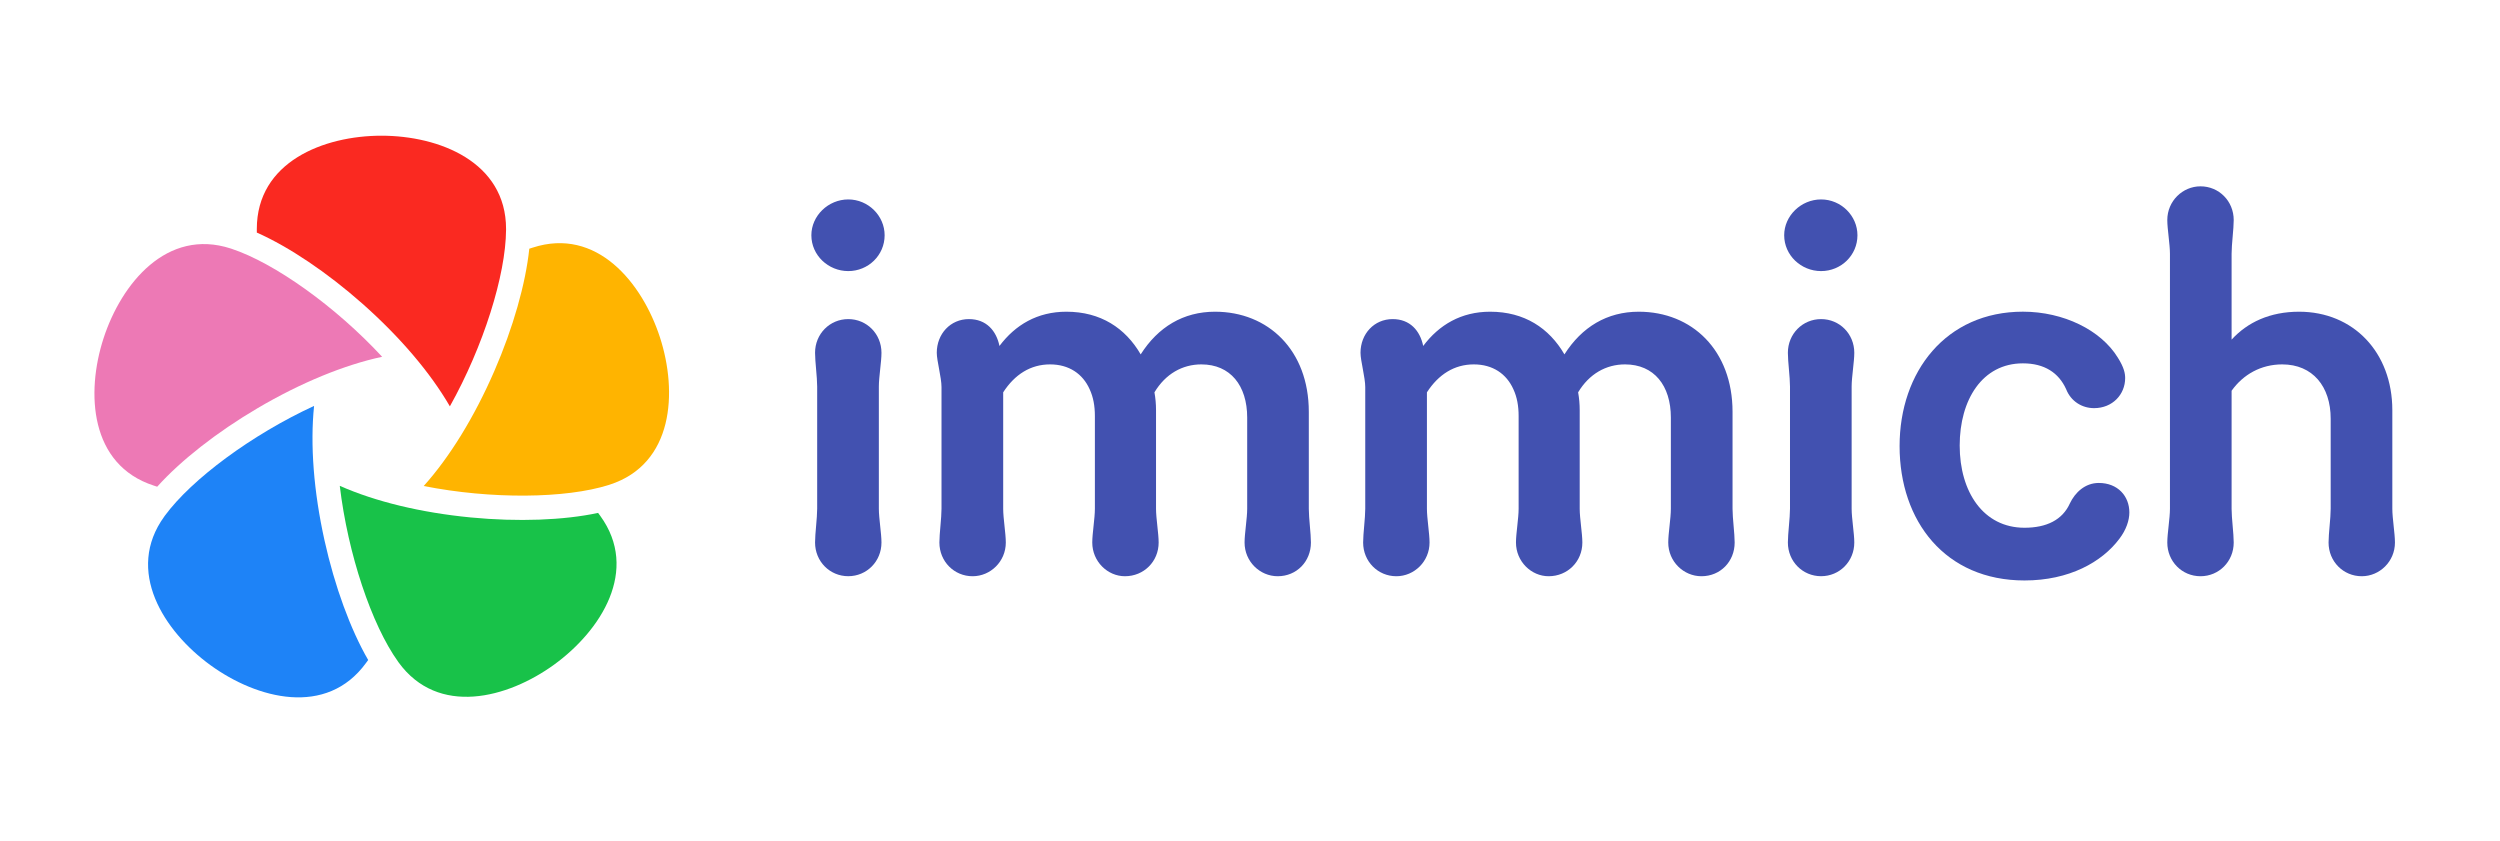
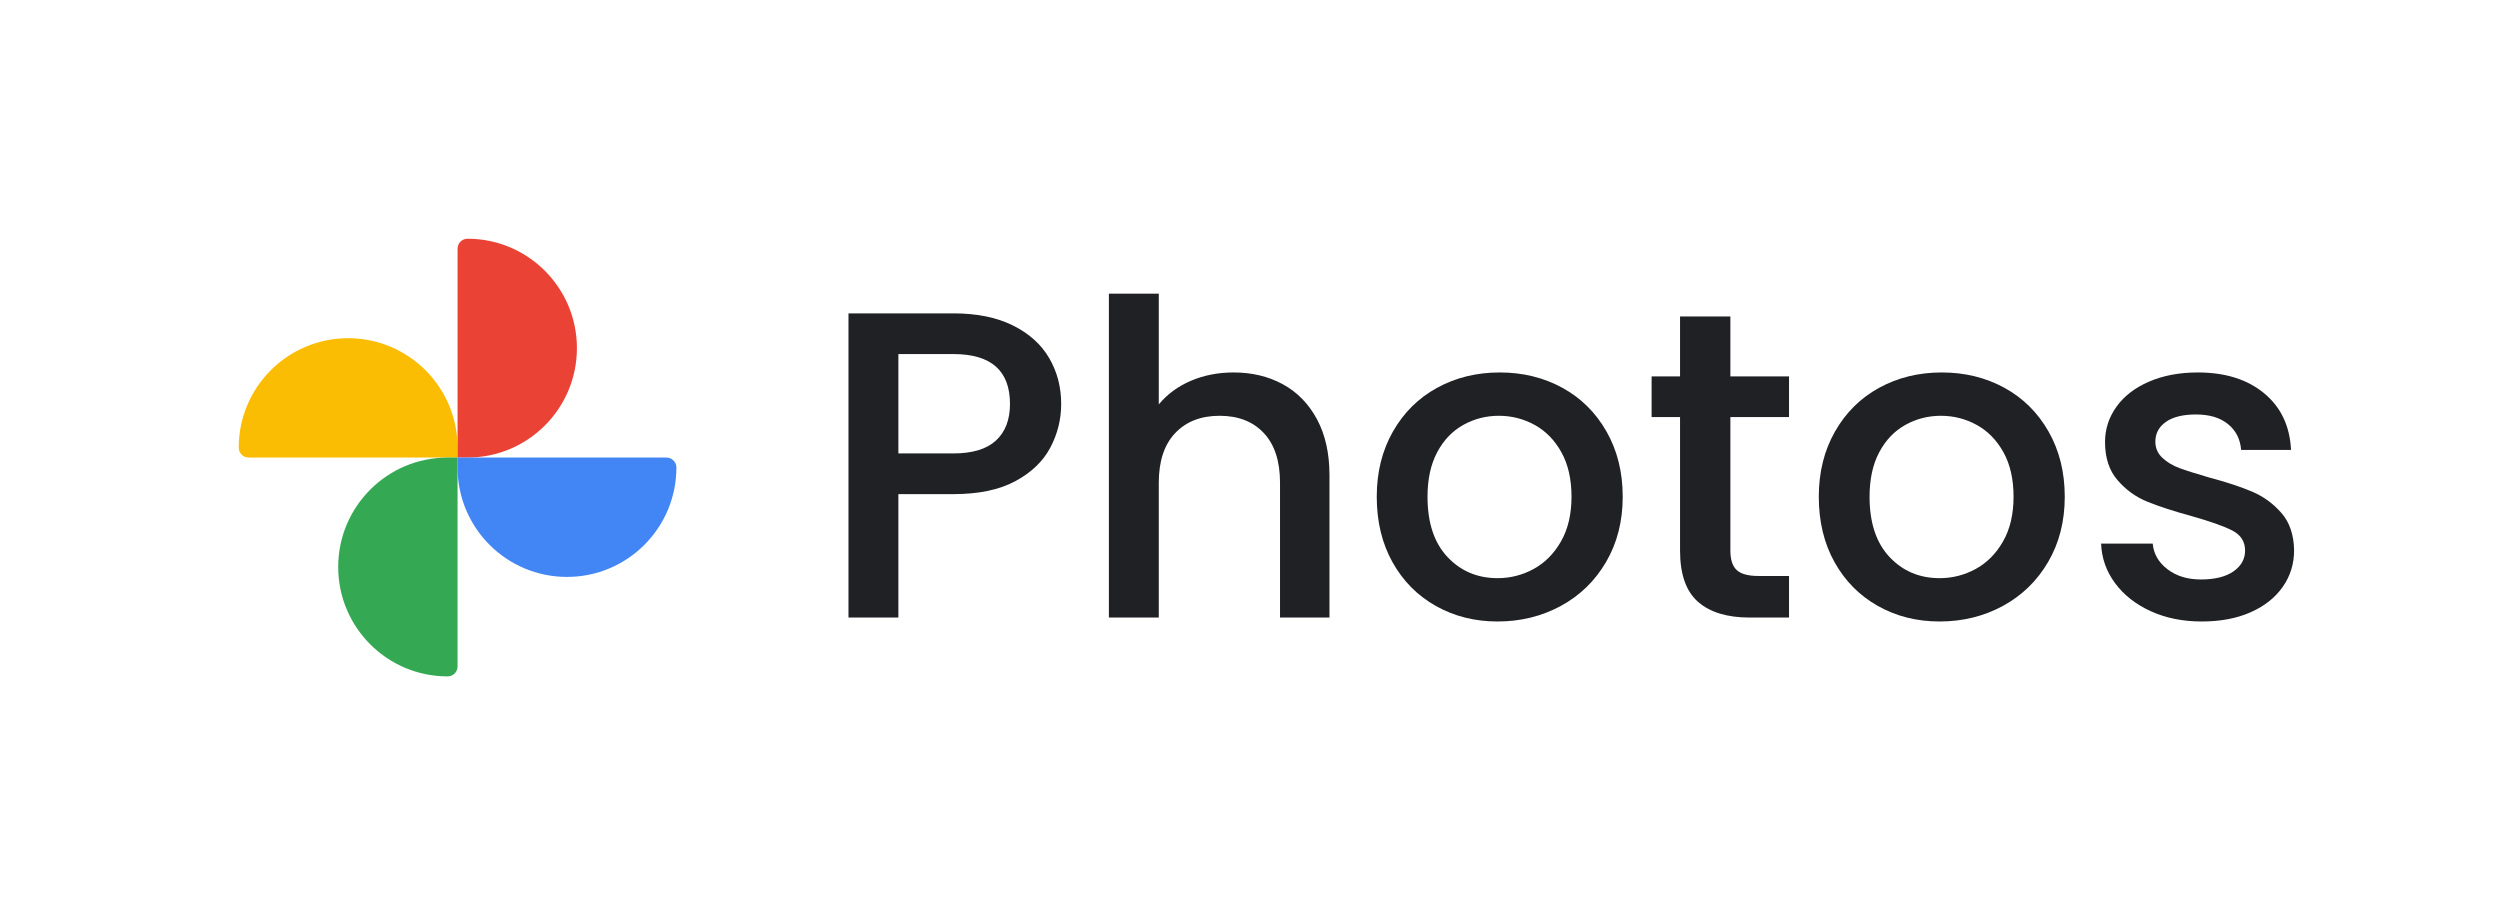
- <svg xmlns="http://www.w3.org/2000/svg" version="1.1" id="Router_Medium_x5F_White" x="0px" y="0px" viewBox="0 0 792 266.25" style="enable-background:new 0 0 792 266.25;" xml:space="preserve">
-   <style type="text/css">
- 	.st0{fill:#4251B0;}
- 	.st1{fill:#FA2921;}
- 	.st2{fill:#ED79B5;}
- 	.st3{fill:#FFB400;}
- 	.st4{fill:#1E83F7;}
- 	.st5{fill:#18C249;}
- </style>
-   <g>
-     <path class="st0" d="M268.73,63.18c6.34,0,11.52,5.18,11.52,11.35c0,6.34-5.18,11.35-11.52,11.35s-11.69-5.01-11.69-11.35   C257.04,68.36,262.39,63.18,268.73,63.18z M258.88,122.45c0-3.01-0.67-7.85-0.67-10.68c0-6.01,4.67-10.68,10.52-10.68   c5.84,0,10.52,4.67,10.52,10.68c0,2.84-0.83,7.68-0.83,10.68v38.73c0,3.01,0.83,7.85,0.83,10.68c0,6.01-4.67,10.68-10.52,10.68   c-5.84,0-10.52-4.67-10.52-10.68c0-2.84,0.67-7.68,0.67-10.68V122.45z" />
-     <path class="st0" d="M394.28,171.87c0-2.84,0.83-7.68,0.83-10.68V132.3c0-10.18-5.34-16.86-14.52-16.86c-6.01,0-11.35,3-14.86,8.85   c0.33,1.84,0.5,3.67,0.5,5.68v31.22c0,3.01,0.83,7.85,0.83,10.68c0,6.01-4.67,10.68-10.68,10.68c-5.51,0-10.35-4.67-10.35-10.68   c0-2.84,0.83-7.68,0.83-10.68V131.8c0-3.17-0.5-6.01-1.67-8.51c-2.17-4.84-6.51-7.85-12.52-7.85c-6.18,0-11.19,3.17-14.86,8.85   v36.9c0,3.01,0.83,7.85,0.83,10.68c0,6.01-4.84,10.68-10.52,10.68c-5.84,0-10.52-4.67-10.52-10.68c0-2.84,0.67-7.68,0.67-10.68   v-38.57c0-3.01-1.5-8.35-1.5-10.85c0-6.01,4.34-10.68,10.18-10.68c5.51,0,8.68,3.67,9.68,8.51c5.01-6.68,12.02-10.85,21.2-10.85   c10.85,0,18.7,5.18,23.54,13.52c5.51-8.68,13.52-13.52,23.54-13.52c16.86,0,29.72,12.19,29.72,31.72v30.72   c0,3.01,0.67,7.85,0.67,10.68c0,6.01-4.51,10.68-10.52,10.68C399.12,182.55,394.28,177.88,394.28,171.87z" />
-     <path class="st0" d="M528.5,171.87c0-2.84,0.83-7.68,0.83-10.68V132.3c0-10.18-5.34-16.86-14.52-16.86c-6.01,0-11.35,3-14.86,8.85   c0.33,1.84,0.5,3.67,0.5,5.68v31.22c0,3.01,0.84,7.85,0.84,10.68c0,6.01-4.67,10.68-10.68,10.68c-5.51,0-10.35-4.67-10.35-10.68   c0-2.84,0.84-7.68,0.84-10.68V131.8c0-3.17-0.5-6.01-1.67-8.51c-2.17-4.84-6.51-7.85-12.52-7.85c-6.18,0-11.19,3.17-14.86,8.85   v36.9c0,3.01,0.83,7.85,0.83,10.68c0,6.01-4.84,10.68-10.52,10.68c-5.84,0-10.52-4.67-10.52-10.68c0-2.84,0.67-7.68,0.67-10.68   v-38.57c0-3.01-1.5-8.35-1.5-10.85c0-6.01,4.34-10.68,10.18-10.68c5.51,0,8.68,3.67,9.68,8.51c5.01-6.68,12.02-10.85,21.2-10.85   c10.85,0,18.7,5.18,23.54,13.52c5.51-8.68,13.52-13.52,23.54-13.52c16.86,0,29.72,12.19,29.72,31.72v30.72   c0,3.01,0.67,7.85,0.67,10.68c0,6.01-4.51,10.68-10.52,10.68C533.35,182.55,528.5,177.88,528.5,171.87z" />
-     <path class="st0" d="M576.92,63.18c6.34,0,11.52,5.18,11.52,11.35c0,6.34-5.18,11.35-11.52,11.35s-11.69-5.01-11.69-11.35   C565.23,68.36,570.57,63.18,576.92,63.18z M567.07,122.45c0-3.01-0.67-7.85-0.67-10.68c0-6.01,4.67-10.68,10.52-10.68   s10.52,4.67,10.52,10.68c0,2.84-0.84,7.68-0.84,10.68v38.73c0,3.01,0.84,7.85,0.84,10.68c0,6.01-4.67,10.68-10.52,10.68   s-10.52-4.67-10.52-10.68c0-2.84,0.67-7.68,0.67-10.68V122.45z" />
-     <path class="st0" d="M601.79,141.31c0-23.54,14.69-42.57,39.07-42.57c12.86,0,24.71,5.84,30.05,14.53c2,3.17,2.34,5.01,2.34,6.51   c0,5.18-4.01,9.52-9.85,9.52c-3.84,0-7.34-2.17-8.85-6.01c-2.34-5.18-6.85-8.18-13.69-8.18c-12.86,0-20.03,11.52-20.03,26.04   c0,14.69,7.51,26.04,20.53,26.04c7.01,0,12.02-2.5,14.36-7.68c1.67-3.51,4.84-6.51,9.18-6.51c6.01,0,9.68,4.17,9.68,9.35   c0,2.5-1,5.51-3.17,8.35c-5.51,7.35-15.86,13.19-30.05,13.19C616.32,183.89,601.79,165.19,601.79,141.31z" />
-     <path class="st0" d="M737.69,171.87c0-2.84,0.67-7.68,0.67-10.68v-28.55c0-10.18-5.68-17.2-15.36-17.2   c-6.68,0-12.35,3.17-16.03,8.35v37.4c0,3.01,0.67,7.85,0.67,10.68c0,6.01-4.67,10.68-10.52,10.68s-10.52-4.67-10.52-10.68   c0-2.84,0.84-7.68,0.84-10.68v-80.8c0-3.01-0.84-7.85-0.84-10.68c0-6.01,4.84-10.68,10.52-10.68c5.84,0,10.52,4.67,10.52,10.68   c0,2.84-0.67,7.68-0.67,10.68v27.21c5.01-5.51,12.19-8.85,21.37-8.85c17.2,0,29.55,12.86,29.55,31.22v31.22   c0,3.01,0.83,7.85,0.83,10.68c0,6.01-4.84,10.68-10.52,10.68C742.36,182.55,737.69,177.88,737.69,171.87z" />
+ <svg xmlns="http://www.w3.org/2000/svg" version="1.1" viewBox="0 0 628.33 230.00">
+   <g transform="translate(60.00, 60.00) scale(1.864407)">
+     <path fill="#FBBC04" d="M14.75 13.41c8.146 0 14.75 6.603 14.75 14.75v1.34H1.34C.6 29.5 0 28.9 0 28.16c0-8.147 6.604-14.75 14.75-14.75z" />
+     <path fill="#EA4335" d="M45.59 14.75c0 8.146-6.603 14.75-14.75 14.75H29.5V1.34C29.5.6 30.1 0 30.84 0c8.147 0 14.75 6.604 14.75 14.75z" />
+     <path fill="#4285F4" d="M44.25 45.59c-8.146 0-14.75-6.603-14.75-14.75V29.5h28.16c.74 0 1.34.6 1.34 1.34 0 8.147-6.604 14.75-14.75 14.75z" />
+     <path fill="#34A853" d="M13.41 44.25c0-8.146 6.603-14.75 14.75-14.75h1.34v28.16c0 .74-.6 1.34-1.34 1.34-8.147 0-14.75-6.604-14.75-14.75z" />
  </g>
-   <g>
-     <path class="st1" d="M114.82,96.21c11.92,10.55,21.52,21.86,27.7,32.52c10.62-18.99,17.71-41.55,17.8-55.92c0-0.1,0-0.19,0-0.28   c0-21.26-21.21-29.54-39.48-29.54s-39.48,8.28-39.48,29.54c0,0.29,0,0.68,0,1.15C91.54,78.2,103.61,86.29,114.82,96.21z" />
-     <path class="st2" d="M49.8,154.19c7.45-8.29,18.88-17.27,31.77-24.86c13.72-8.07,27.44-13.71,39.49-16.3   c-14.78-15.96-34.04-29.68-47.68-34.21c-0.1-0.03-0.18-0.06-0.27-0.09c-20.22-6.57-34.65,11.05-40.3,28.42s-4.33,40.11,15.89,46.68   C48.99,153.93,49.35,154.05,49.8,154.19z" />
-     <path class="st3" d="M209.07,106.86c-5.65-17.38-20.07-34.99-40.3-28.42c-0.28,0.09-0.65,0.21-1.09,0.35   c-1.16,11.08-5.12,25.07-11.09,38.79c-6.35,14.6-14.14,27.23-22.36,36.39c21.34,4.23,44.99,4,58.68-0.35   c0.1-0.03,0.19-0.06,0.27-0.09C213.4,146.97,214.71,124.24,209.07,106.86z" />
-     <path class="st4" d="M102.8,171.18c-3.44-15.54-4.56-30.34-3.3-42.59c-19.75,9.12-38.75,23.2-47.27,34.78   c-0.06,0.08-0.11,0.16-0.16,0.23c-12.5,17.2-0.2,36.37,14.58,47.11s36.81,16.51,49.31-0.69c0.17-0.24,0.4-0.55,0.68-0.93   C111.05,199.44,106.04,185.79,102.8,171.18z" />
-     <path class="st5" d="M189.48,162.49c-10.9,2.33-25.42,2.88-40.32,1.44c-15.84-1.53-30.26-5.03-41.52-10.02   c2.57,21.6,10.09,44.02,18.47,55.7c0.06,0.08,0.11,0.16,0.16,0.23c12.5,17.2,34.52,11.43,49.31,0.69   c14.78-10.74,27.08-29.9,14.58-47.11C189.99,163.18,189.76,162.86,189.48,162.49z" />
+   <g fill="#202124" transform="translate(205.00, 155.21) scale(0.11, -0.11)">
+     <path fill-rule="evenodd" transform="translate(0, 0)" d="M315 282H189V0H75V695H315Q395 695 450.5 667.5Q506 640 533.5 593.0Q561 546 561 488Q561 435 536.0 388.0Q511 341 456.0 311.5Q401 282 315 282ZM444 488Q444 602 315 602H189V375H315Q380 375 412.0 404.5Q444 434 444 488Z" />
+     <path fill-rule="evenodd" transform="translate(595, 0)" d="M579 325V0H466V308Q466 382 429.0 421.5Q392 461 328 461Q264 461 226.5 421.5Q189 382 189 308V0H75V740H189V487Q218 522 262.5 541.0Q307 560 360 560Q423 560 472.5 533.0Q522 506 550.5 453.0Q579 400 579 325Z" />
+     <path fill-rule="evenodd" transform="translate(1244, 0)" d="M38 276Q38 360 75.0 425.0Q112 490 176.0 525.0Q240 560 319 560Q398 560 462.0 525.0Q526 490 563.0 425.0Q600 360 600 276Q600 192 562.0 127.0Q524 62 458.5 26.5Q393 -9 314 -9Q236 -9 173.0 26.5Q110 62 74.0 126.5Q38 191 38 276ZM483 276Q483 336 460.0 377.5Q437 419 399.0 440.0Q361 461 317 461Q273 461 235.5 440.0Q198 419 176.0 377.5Q154 336 154 276Q154 187 199.5 138.5Q245 90 314 90Q358 90 396.5 111.0Q435 132 459.0 174.0Q483 216 483 276Z" />
+     <path fill-rule="evenodd" transform="translate(1882, 0)" d="M208 458V153Q208 122 222.5 108.5Q237 95 272 95H342V0H252Q175 0 134.0 36.0Q93 72 93 153V458H28V551H93V688H208V551H342V458Z" />
+     <path fill-rule="evenodd" transform="translate(2254, 0)" d="M38 276Q38 360 75.0 425.0Q112 490 176.0 525.0Q240 560 319 560Q398 560 462.0 525.0Q526 490 563.0 425.0Q600 360 600 276Q600 192 562.0 127.0Q524 62 458.5 26.5Q393 -9 314 -9Q236 -9 173.0 26.5Q110 62 74.0 126.5Q38 191 38 276ZM483 276Q483 336 460.0 377.5Q437 419 399.0 440.0Q361 461 317 461Q273 461 235.5 440.0Q198 419 176.0 377.5Q154 336 154 276Q154 187 199.5 138.5Q245 90 314 90Q358 90 396.5 111.0Q435 132 459.0 174.0Q483 216 483 276Z" />
+     <path fill-rule="evenodd" transform="translate(2892, 0)" d="M45 169H163Q166 134 196.5 110.5Q227 87 273 87Q321 87 347.5 105.5Q374 124 374 153Q374 184 344.5 199.0Q315 214 251 232Q189 249 150.0 265.0Q111 281 82.5 314.0Q54 347 54 401Q54 445 80.0 481.5Q106 518 154.5 539.0Q203 560 266 560Q360 560 417.5 512.5Q475 465 479 383H365Q362 420 335.0 442.0Q308 464 262 464Q217 464 193.0 447.0Q169 430 169 402Q169 380 185.0 365.0Q201 350 224.0 341.5Q247 333 292 320Q352 304 390.5 287.5Q429 271 457.0 239.0Q485 207 486 154Q486 107 460.0 70.0Q434 33 386.5 12.0Q339 -9 275 -9Q210 -9 158.5 14.5Q107 38 77.0 78.5Q47 119 45 169Z" />
  </g>
</svg>
